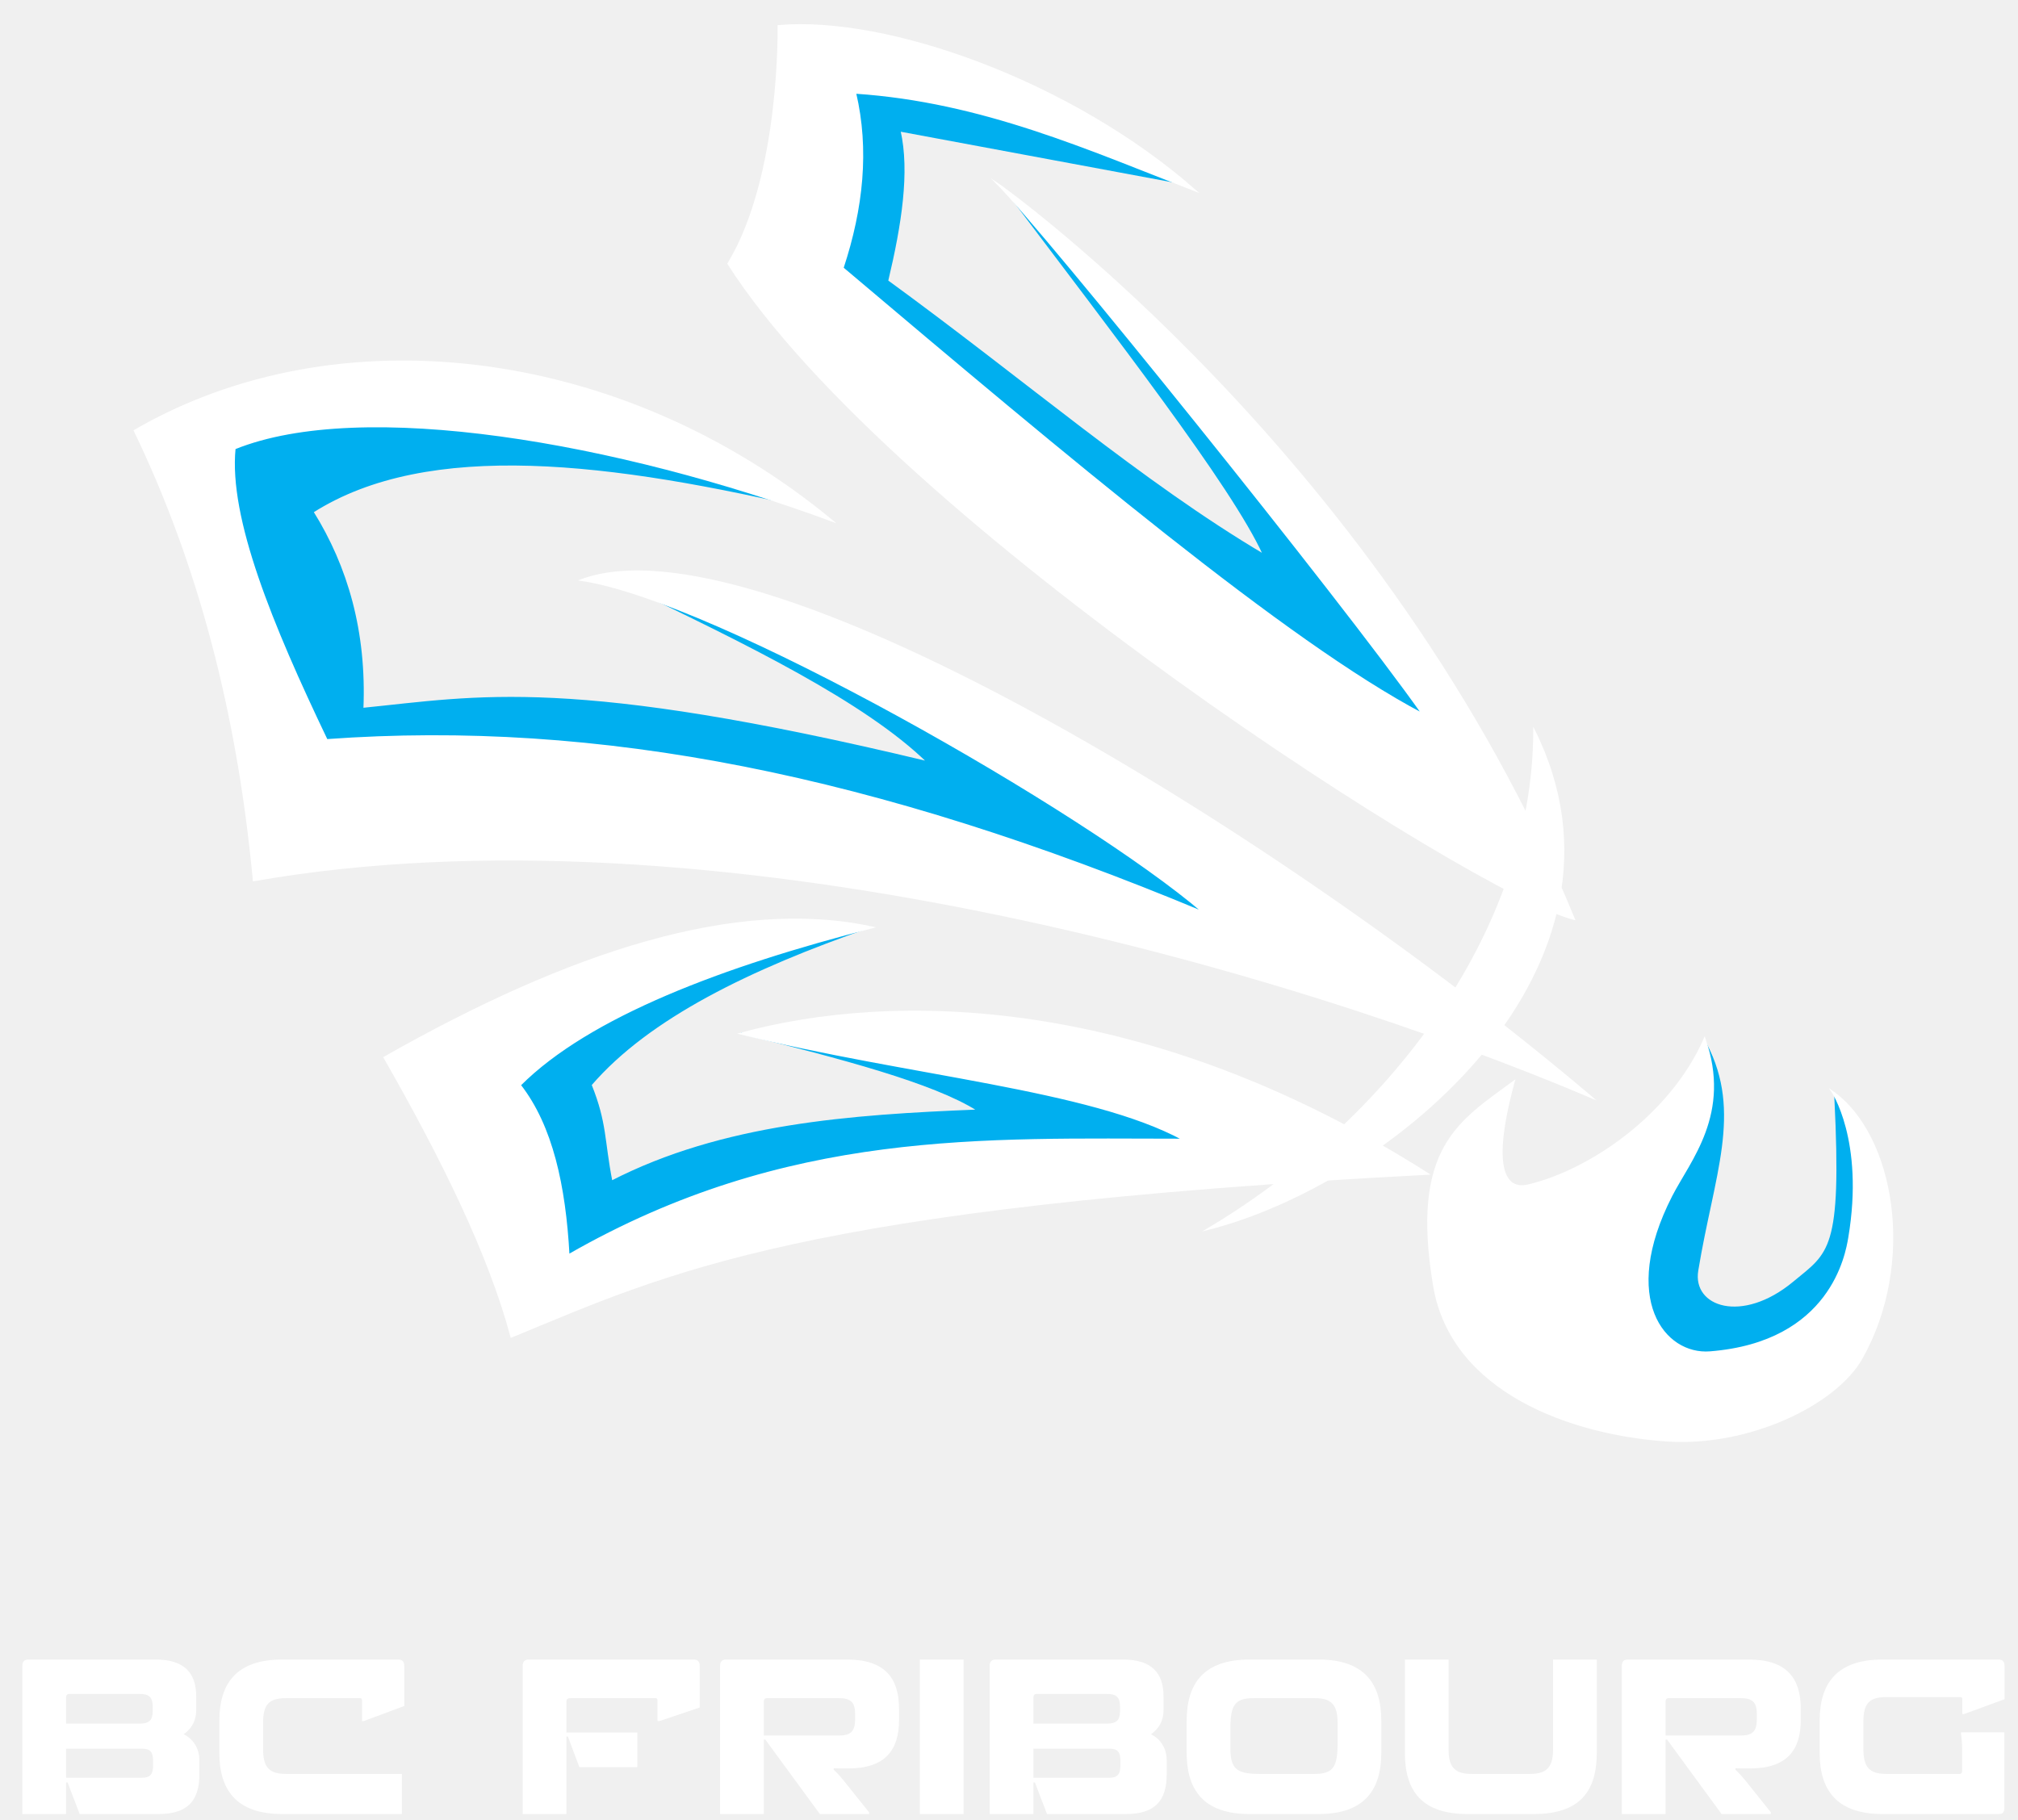
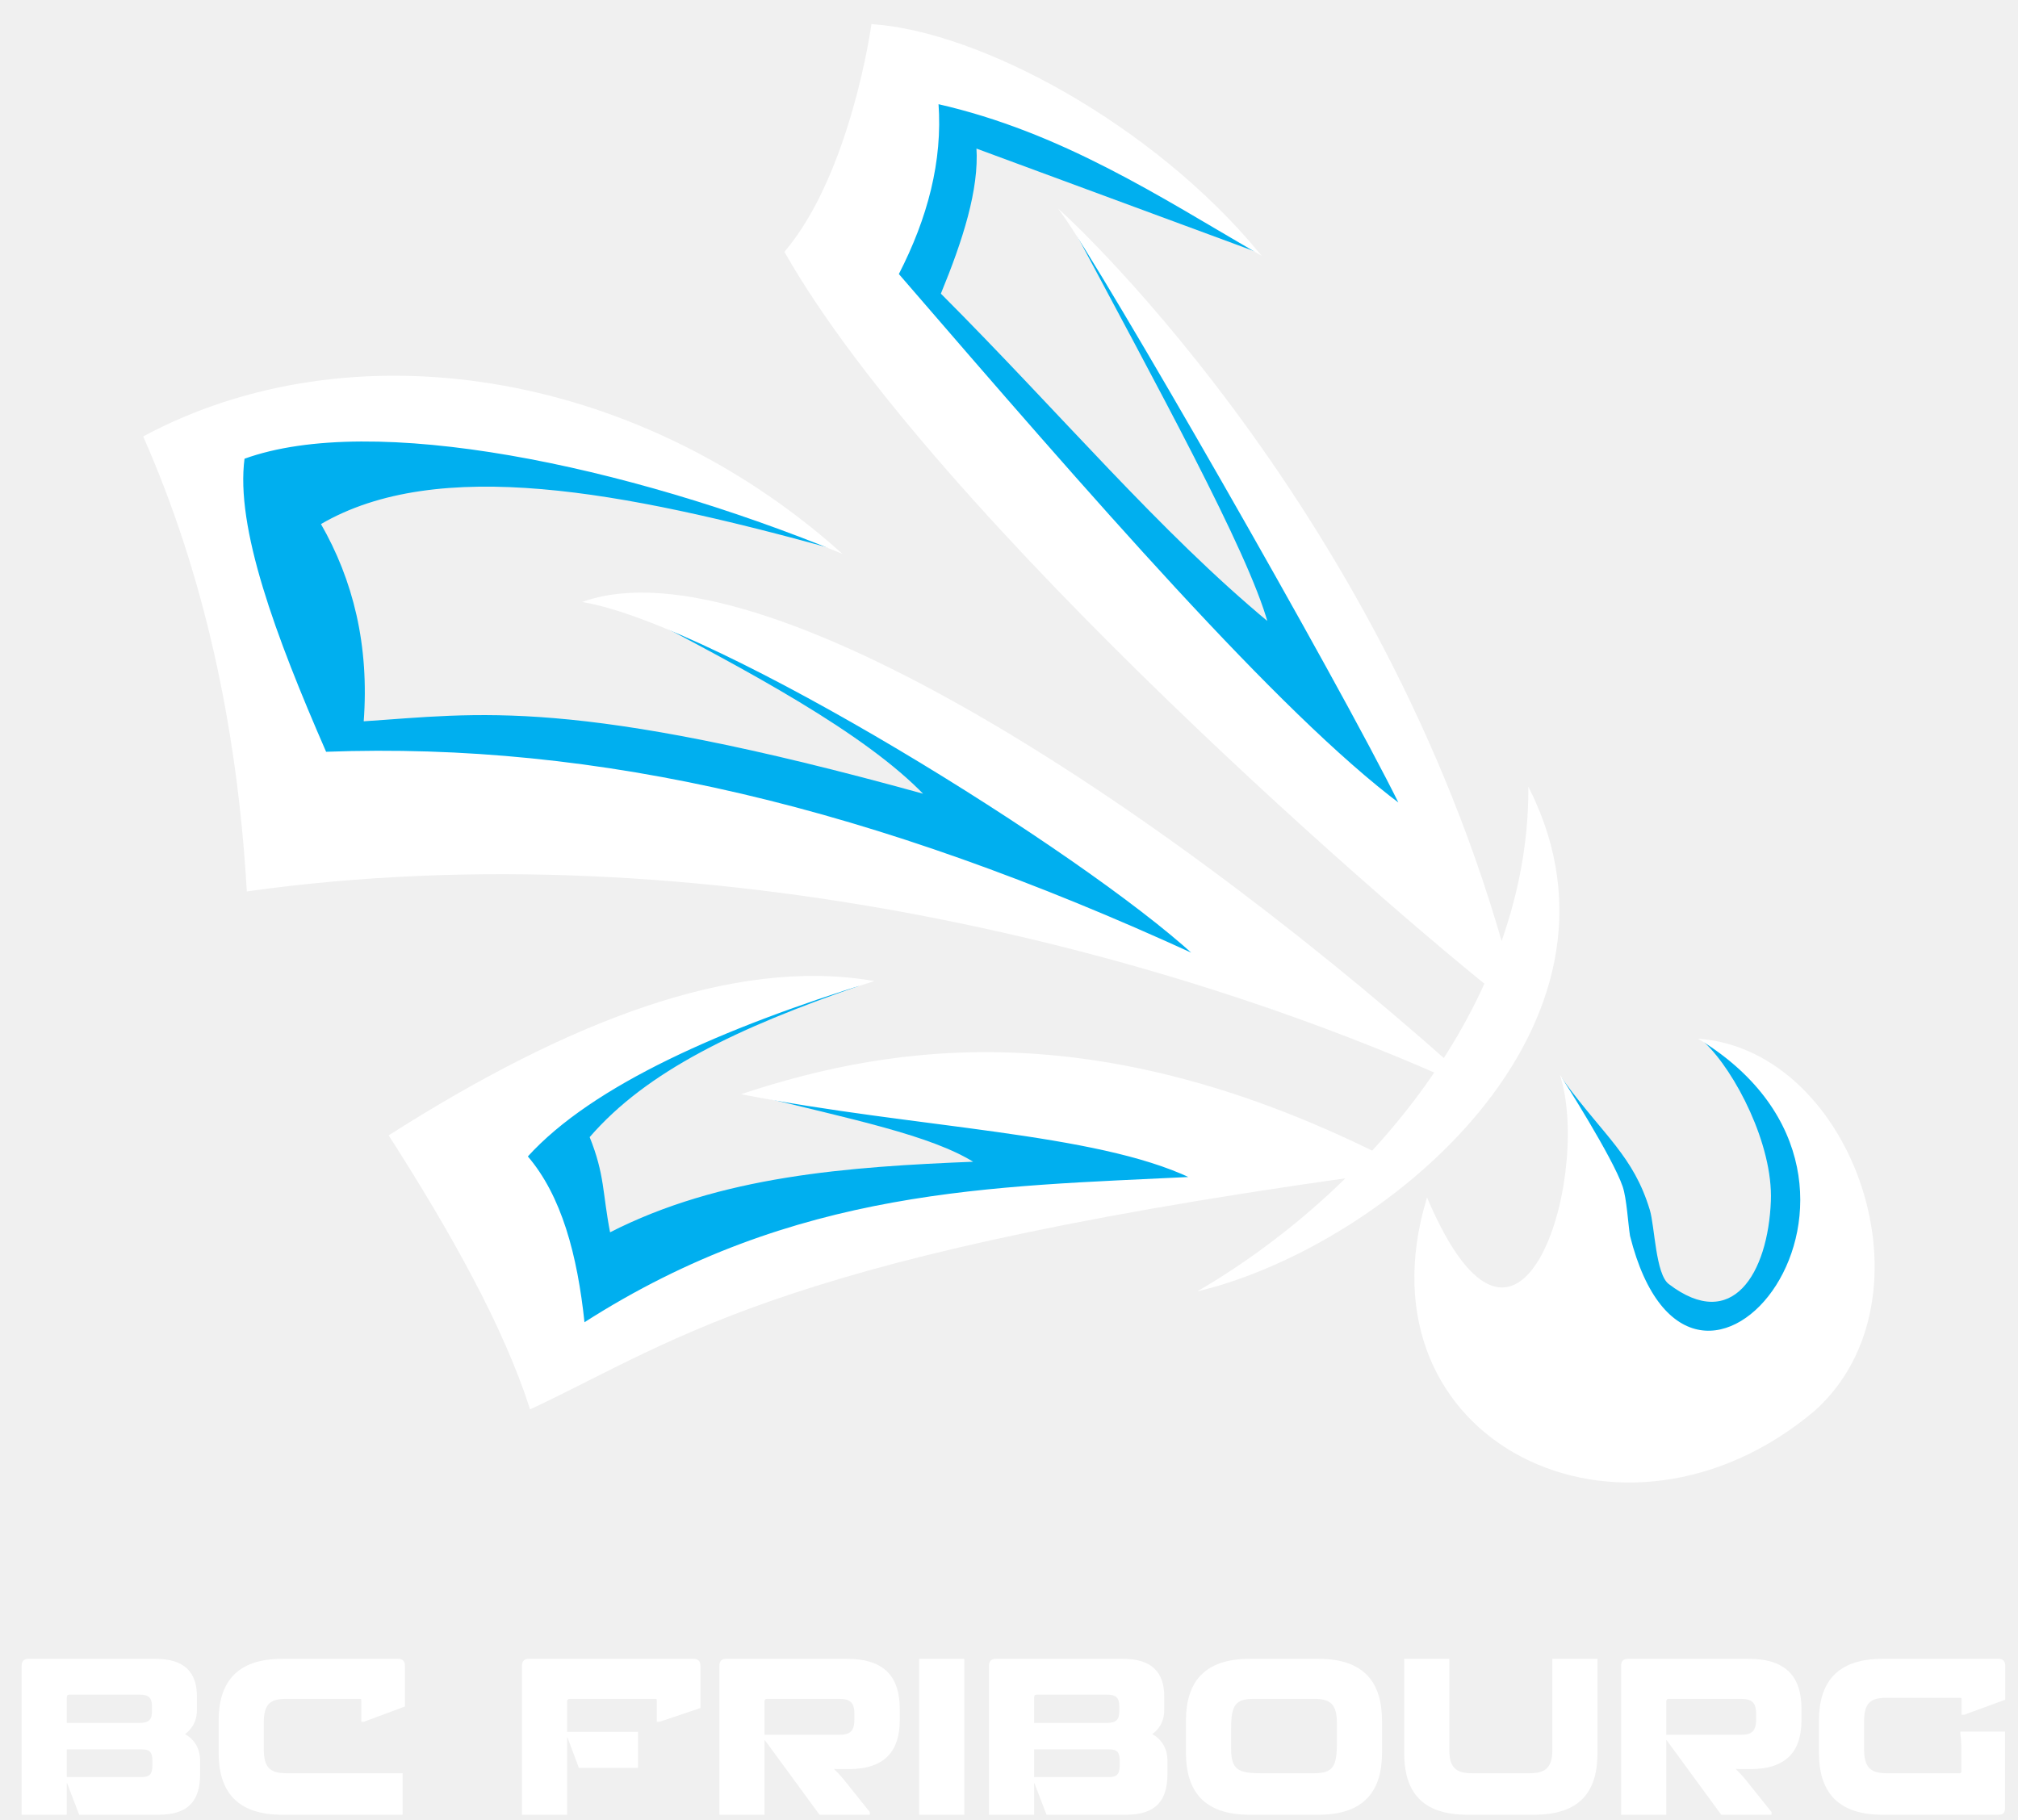
- <svg xmlns="http://www.w3.org/2000/svg" version="1.1" x="0px" y="0px" width="1426px" height="1286px" viewBox="0 0 1426 1286" style="enable-background:new 0 0 1426 1286;" xml:space="preserve">
+ <svg xmlns="http://www.w3.org/2000/svg" version="1.1" id="V3_White_1_" x="0px" y="0px" width="1426px" height="1286px" viewBox="0 0 1426 1286" style="enable-background:new 0 0 1426 1286;" xml:space="preserve">
  <style type="text/css">
- 	.st0{display:none;}
- 	.st1{display:inline;fill:#FFFFFF;stroke:#000000;stroke-miterlimit:10;}
+ 	.st0{fill:none;}
+ 	.st1{fill:#FFFFFF;stroke:#FFFFFF;stroke-miterlimit:10;}
	.st2{fill:#00AFEF;stroke:#00AFEF;stroke-miterlimit:10;}
	.st3{fill:#FFFFFF;stroke:#FFFFFF;stroke-linecap:round;stroke-miterlimit:10;}
- 	.st4{fill:#FFFFFF;stroke:#FFFFFF;stroke-miterlimit:10;}
- 	.st5{fill:none;}
- 	.st6{fill:#FFFFFF;}
</style>
-   <g id="Layer_4" class="st0">
-     <polyline class="st1" points="-284.32,-339.41 -283.83,1659.74 1716,1660 1716,-340  " />
+   <g>
+     <rect x="-13.55" y="1152.44" class="st0" width="1459.1" height="150" />
+     <path class="st1" d="M46.7,1259.69v22.35H15.8v-104.7c0-3,1.35-4.5,4.35-4.5h89.7c20.4,0,28.8,9.45,28.8,26.1v9.6   c0,8.7-4.35,13.95-8.85,17.1c6.3,3.15,11.1,9.45,11.1,18.6v9.6c0,18.3-7.8,28.2-28.95,28.2H56.3l-8.55-22.35H46.7z M49.25,1197.14   c-1.8,0-2.55,0.9-2.55,2.55v18.45h51.9c6.75,0,9.3-2.4,9.3-8.7v-3.3c0-6.6-2.55-9-9.3-9H49.25z M46.7,1235.84v20.55h53.7   c5.4,0,7.8-2.25,7.8-8.7v-3.15c0-6.45-2.1-8.7-7.8-8.7H46.7z" />
+     <path class="st1" d="M257,1216.34h-1.2v-14.7c0-1.05-0.45-1.5-1.35-1.5h-52.2c-12,0-16.35,4.2-16.35,17.55v18.3   c0,13.05,4.2,17.7,16.35,17.7H284v28.35h-84.45c-32.55,0-44.55-16.95-44.55-43.35v-22.5c0-26.4,12-43.35,44.55-43.35h81.75   c3,0,4.35,1.5,4.35,4.5v28.35L257,1216.34z" />
+     <path class="st1" d="M401.3,1227.29h-1.05v54.75h-30.9v-104.7c0-3,1.35-4.5,4.35-4.5h116.4c3,0,4.35,1.5,4.35,4.5v29.4l-28.5,9.6   h-1.35v-14.55c0-1.2-0.45-1.65-1.35-1.65H403.1c-2.1,0-2.85,0.75-2.85,2.7v21.6h50.1v24.45H409.4L401.3,1227.29z" />
+     <path class="st1" d="M539.75,1229.39v52.65h-30.9v-104.7c0-3,1.35-4.5,4.2-4.5h85.35c27.15,0,36.9,13.35,36.9,34.95v7.8   c0,21.15-9.75,34.2-35.7,34.2h-3.15c-3,0-5.25,0-7.35-0.15v1.05c2.55,2.4,5.25,5.4,7.65,8.4l17.4,21.75v1.2h-34.8l-38.55-52.65   H539.75z M541.85,1200.14c-1.2,0-2.1,0.75-2.1,2.55v23.85h53.1c8.1,0,11.4-2.7,11.4-11.55v-3.75c0-8.4-3.3-11.1-11.4-11.1H541.85z" />
+     <path class="st1" d="M650,1282.04v-109.2h30.9v109.2H650z" />
+     <path class="st1" d="M730.25,1259.69v22.35h-30.9v-104.7c0-3,1.35-4.5,4.35-4.5h89.7c20.4,0,28.8,9.45,28.8,26.1v9.6   c0,8.7-4.35,13.95-8.85,17.1c6.3,3.15,11.1,9.45,11.1,18.6v9.6c0,18.3-7.8,28.2-28.95,28.2h-55.65l-8.55-22.35H730.25z    M732.8,1197.14c-1.8,0-2.55,0.9-2.55,2.55v18.45h51.9c6.75,0,9.3-2.4,9.3-8.7v-3.3c0-6.6-2.55-9-9.3-9H732.8z M730.25,1235.84   v20.55h53.7c5.4,0,7.8-2.25,7.8-8.7v-3.15c0-6.45-2.1-8.7-7.8-8.7H730.25z" />
+     <path class="st1" d="M976.09,1238.69c0,26.4-12,43.35-44.4,43.35h-48.6c-32.55,0-44.55-16.95-44.55-43.35v-22.5   c0-26.4,12-43.35,44.55-43.35h48.6c32.4,0,44.4,16.95,44.4,43.35V1238.69z M890.45,1253.69h38.4c13.35,0,16.35-5.1,16.35-21.6   v-14.4c0-13.35-4.65-17.55-16.35-17.55H885.8c-13.35,0-16.35,5.1-16.35,21.45v14.4C869.45,1250.99,875,1253.69,890.45,1253.69z" />
+     <path class="st1" d="M992.75,1172.84h30.9v64.05c0,12.3,4.8,16.8,16.2,16.8h41.25c11.55,0,16.35-4.5,16.35-17.1v-63.75h30.9v65.85   c0,27.15-11.85,43.35-44.55,43.35h-46.65c-32.4,0-44.4-16.2-44.4-43.35V1172.84z" />
+     <path class="st1" d="M1176.95,1229.39v52.65h-30.9v-104.7c0-3,1.35-4.5,4.2-4.5h85.35c27.15,0,36.9,13.35,36.9,34.95v7.8   c0,21.15-9.75,34.2-35.7,34.2h-3.15c-3,0-5.25,0-7.35-0.15v1.05c2.55,2.4,5.25,5.4,7.65,8.4l17.4,21.75v1.2h-34.8l-38.55-52.65   H1176.95z M1179.05,1200.14c-1.2,0-2.1,0.75-2.1,2.55v23.85h53.1c8.1,0,11.4-2.7,11.4-11.55v-3.75c0-8.4-3.3-11.1-11.4-11.1   H1179.05z" />
+     <path class="st1" d="M1386.49,1235.24c0-3.15-0.3-7.05-0.75-9.6v-1.35h30.6v53.55c0,2.7-1.05,4.2-3.75,4.2h-82.2   c-32.55,0-44.55-16.95-44.55-43.35v-22.5c0-26.4,12-43.35,44.55-43.35h81.75c3,0,4.35,1.5,4.35,4.5v23.55l-28.65,10.5h-1.2v-10.5   c0-1.05-0.45-1.5-1.35-1.5h-52.2c-11.85,0-16.35,4.05-16.35,17.4v19.2c0,13.2,4.5,17.7,16.35,17.7h51.75c1.05,0,1.65-0.75,1.65-1.8   V1235.24z" />
  </g>
-   <g id="V3_white">
-     <path class="st2" d="M1205.65,737.93c25.26,48.53,5,92.49-6.09,160.03c-4.27,25.99,31.36,38.63,68,8.17   c25.02-20.8,34.52-21.46,29.21-129.63C1455.4,1027.56,1014.72,1085.17,1205.65,737.93z" />
-     <path class="st2" d="M614.62,655.16c-84.71,29.39-156.23,64.19-197.03,111.56c10.91,27.18,8.94,38.97,14.63,68.11   c78.58-40.27,168.65-46.58,258.58-50.19c-31.14-19.73-96.78-36.95-167.01-54.41l317.92,52.83l6.18,33.06   c-2.19-8.48-464.26,84.29-466.61,96.93c-0.99,5.35-37.43-158.47-37.43-158.47C399.17,687.71,508.74,673.21,614.62,655.16z" />
-     <path class="st2" d="M577.5,360.4c-146.15-34.62-274.84-50.34-356.4,1.39c24.23,38.9,37.44,84.59,35.21,138.96   c81.43-8.14,146.19-22.98,399.01,37.7c-43.92-42.76-127.81-83.89-213.92-124.93c112.67,32.47,229.5,68.85,491.1,241.7L907.37,681   l-210.75-66.91l-396.42-46.96l-115.94-54.84l-48.98-209.31l213.29-28.55L577.5,360.4z" />
-     <path class="st2" d="M836.6,129.84L635.88,92.47c6.54,28.8,0.77,66.12-8.73,106.03c97.58,71.04,178.92,141.98,265.71,193.45   c-22.11-48.6-104.86-154.88-181.56-256.69l320.25,374.31l-23.3,48.58L596.28,239.63l-14.56-126.77l15.41-71.27l129.81,34.04   L836.6,129.84z" />
-   </g>
-   <g id="V3_White">
-     <path class="st3" d="M1004.92,504.35c-95.69-50.49-251.01-181.22-409.29-314.97c13.97-42.4,18.2-83.75,8.86-123.65   c89.61,5.97,164.74,39.87,240.55,69.21c-87.9-77.49-218.43-123.58-295.08-116.7c0,0,2.21,105.98-35.46,168.12   c116.65,182.71,529.22,446.48,597.97,463.32c-132.53-323.4-402.86-516.93-408.54-520.66   C737.76,162.83,947.76,423.38,1004.92,504.35z" />
-     <path class="st4" d="M588.44,368.31C438.56,244.22,237.56,221.43,94.97,304.33c45.17,93.47,73.15,199.53,84.21,318   c321.12-56.37,728.63,61.21,946.19,153.63C900.14,585.08,533.95,363.18,410.39,409.99c95.47,13.89,356.9,163.71,439.57,234.57   c-231.72-96.64-426.44-135.63-619-121.71c-38.83-81.14-69.86-156.59-65-205.83C255.67,280.77,436.13,312.04,588.44,368.31z" />
-     <path class="st4" d="M616.91,655.41c-96.72-21.03-214.74,17.62-345.46,91.91c40.71,71.2,74.09,138.76,89.8,197.56   c110.36-45.45,203.06-92.08,648.14-115.15c-200.71-127.62-379.41-128.57-486.5-99.25c120.27,29.71,246.73,39.04,312.84,74.77   c-140.14,0-279.37-6.97-433.81,81.54c-2.66-48.6-11.75-90.88-34.33-119.91C416.14,718.31,510.97,682.41,616.91,655.41z" />
-     <path class="st4" d="M1083.97,515.72c0,144.4-105.22,278.6-231.27,353.28C983.93,835.94,1167.26,682.52,1083.97,515.72z" />
-     <g id="Layer_1">
-       <path class="st3" d="M1069.97,764.07c-38.71,28.6-73,46.79-56.83,144.36c12.58,75.9,98.26,105.33,164.76,109.82    c58.01,3.92,119.37-25.7,137.72-58.27c38.07-67.57,23.03-158.18-21.23-188.94v0c0,0,23.79,34.56,12.16,103.74    c-1.95,11.63-12.61,73.98-98.19,80.76c-32.33,2.56-64.48-37.37-27.22-110.34c12.94-25.34,42.27-58.11,23.41-111.39    c-23.76,54.43-80.98,93.35-124.35,103.69C1072.38,839.38,1048.69,842.08,1069.97,764.07z" />
-     </g>
-   </g>
-   <g id="V3_White_1_">
-     <g>
-       <rect x="-13.55" y="1152.44" class="st5" width="1459.1" height="150" />
-       <path class="st6" d="M46.7,1259.69v22.35H15.8v-104.7c0-3,1.35-4.5,4.35-4.5h89.7c20.4,0,28.8,9.45,28.8,26.1v9.6    c0,8.7-4.35,13.95-8.85,17.1c6.3,3.15,11.1,9.45,11.1,18.6v9.6c0,18.3-7.8,28.2-28.95,28.2H56.3l-8.55-22.35H46.7z M49.25,1197.14    c-1.8,0-2.55,0.9-2.55,2.55v18.45h51.9c6.75,0,9.3-2.4,9.3-8.7v-3.3c0-6.6-2.55-9-9.3-9H49.25z M46.7,1235.84v20.55h53.7    c5.4,0,7.8-2.25,7.8-8.7v-3.15c0-6.45-2.1-8.7-7.8-8.7H46.7z" />
-       <path class="st6" d="M257,1216.34h-1.2v-14.7c0-1.05-0.45-1.5-1.35-1.5h-52.2c-12,0-16.35,4.2-16.35,17.55v18.3    c0,13.05,4.2,17.7,16.35,17.7H284v28.35h-84.45c-32.55,0-44.55-16.95-44.55-43.35v-22.5c0-26.4,12-43.35,44.55-43.35h81.75    c3,0,4.35,1.5,4.35,4.5v28.35L257,1216.34z" />
-       <path class="st6" d="M401.3,1227.29h-1.05v54.75h-30.9v-104.7c0-3,1.35-4.5,4.35-4.5h116.4c3,0,4.35,1.5,4.35,4.5v29.4l-28.5,9.6    h-1.35v-14.55c0-1.2-0.45-1.65-1.35-1.65H403.1c-2.1,0-2.85,0.75-2.85,2.7v21.6h50.1v24.45H409.4L401.3,1227.29z" />
-       <path class="st6" d="M539.75,1229.39v52.65h-30.9v-104.7c0-3,1.35-4.5,4.2-4.5h85.35c27.15,0,36.9,13.35,36.9,34.95v7.8    c0,21.15-9.75,34.2-35.7,34.2h-3.15c-3,0-5.25,0-7.35-0.15v1.05c2.55,2.4,5.25,5.4,7.65,8.4l17.4,21.75v1.2h-34.8l-38.55-52.65    H539.75z M541.85,1200.14c-1.2,0-2.1,0.75-2.1,2.55v23.85h53.1c8.1,0,11.4-2.7,11.4-11.55v-3.75c0-8.4-3.3-11.1-11.4-11.1H541.85z    " />
-       <path class="st6" d="M650,1282.04v-109.2h30.9v109.2H650z" />
-       <path class="st6" d="M730.25,1259.69v22.35h-30.9v-104.7c0-3,1.35-4.5,4.35-4.5h89.7c20.4,0,28.8,9.45,28.8,26.1v9.6    c0,8.7-4.35,13.95-8.85,17.1c6.3,3.15,11.1,9.45,11.1,18.6v9.6c0,18.3-7.8,28.2-28.95,28.2h-55.65l-8.55-22.35H730.25z     M732.8,1197.14c-1.8,0-2.55,0.9-2.55,2.55v18.45h51.9c6.75,0,9.3-2.4,9.3-8.7v-3.3c0-6.6-2.55-9-9.3-9H732.8z M730.25,1235.84    v20.55h53.7c5.4,0,7.8-2.25,7.8-8.7v-3.15c0-6.45-2.1-8.7-7.8-8.7H730.25z" />
-       <path class="st6" d="M976.09,1238.69c0,26.4-12,43.35-44.4,43.35h-48.6c-32.55,0-44.55-16.95-44.55-43.35v-22.5    c0-26.4,12-43.35,44.55-43.35h48.6c32.4,0,44.4,16.95,44.4,43.35V1238.69z M890.45,1253.69h38.4c13.35,0,16.35-5.1,16.35-21.6    v-14.4c0-13.35-4.65-17.55-16.35-17.55H885.8c-13.35,0-16.35,5.1-16.35,21.45v14.4C869.45,1250.99,875,1253.69,890.45,1253.69z" />
-       <path class="st6" d="M992.75,1172.84h30.9v64.05c0,12.3,4.8,16.8,16.2,16.8h41.25c11.55,0,16.35-4.5,16.35-17.1v-63.75h30.9v65.85    c0,27.15-11.85,43.35-44.55,43.35h-46.65c-32.4,0-44.4-16.2-44.4-43.35V1172.84z" />
-       <path class="st6" d="M1176.95,1229.39v52.65h-30.9v-104.7c0-3,1.35-4.5,4.2-4.5h85.35c27.15,0,36.9,13.35,36.9,34.95v7.8    c0,21.15-9.75,34.2-35.7,34.2h-3.15c-3,0-5.25,0-7.35-0.15v1.05c2.55,2.4,5.25,5.4,7.65,8.4l17.4,21.75v1.2h-34.8l-38.55-52.65    H1176.95z M1179.05,1200.14c-1.2,0-2.1,0.75-2.1,2.55v23.85h53.1c8.1,0,11.4-2.7,11.4-11.55v-3.75c0-8.4-3.3-11.1-11.4-11.1    H1179.05z" />
-       <path class="st6" d="M1386.49,1235.24c0-3.15-0.3-7.05-0.75-9.6v-1.35h30.6v53.55c0,2.7-1.05,4.2-3.75,4.2h-82.2    c-32.55,0-44.55-16.95-44.55-43.35v-22.5c0-26.4,12-43.35,44.55-43.35h81.75c3,0,4.35,1.5,4.35,4.5v23.55l-28.65,10.5h-1.2v-10.5    c0-1.05-0.45-1.5-1.35-1.5h-52.2c-11.85,0-16.35,4.05-16.35,17.4v19.2c0,13.2,4.5,17.7,16.35,17.7h51.75    c1.05,0,1.65-0.75,1.65-1.8V1235.24z" />
-     </g>
-   </g>
+   <path class="st2" d="M1104.51,764.06c29.01,39.48,49.36,53.34,60.82,91.14c3.54,11.66,4.03,45.37,13.51,52.62  c45.59,34.89,71.04-7.77,73.03-59.04c1.56-40.13-25.4-91.78-46.7-112.06c16.58,6.37,29.15,14.1,40.15,22.56  c24.4,18.76,38.07,41.08,40.97,69.55c12.01,117.74-115.49,238.07-163.34-19.09C1118.04,794.02,1107.56,777.53,1104.51,764.06z" />
+   <path class="st2" d="M606.58,696.38c-84.71,29.39-149.67,59.78-190.47,107.16c10.91,27.18,8.94,38.97,14.63,68.11  c78.58-40.27,168.65-46.58,258.58-50.19c-31.14-19.73-87.78-30.95-158.01-48.41l308.92,46.83l6.18,28.06  c-2.19-8.48-464.26,89.29-466.61,101.93c-0.99,5.35-37.43-158.47-37.43-158.47C397.68,724.53,500.69,714.44,606.58,696.38z" />
+   <path class="st2" d="M585.89,386.64c-144.86-39.7-276.45-65.3-359.76-16.45c22.86,39.72,34.47,85.84,30.34,140.11  c81.66-5.3,146.9-17.87,397.45,51.61c-42.4-44.27-124.8-88.3-209.43-132.32c111.47,36.38,226.95,76.82,482.36,258.69l-26.02,24.89  l-208.29-74.22l-394.54-60.77l-113.96-58.85l-41.64-210.89l214.15-21.09L585.89,386.64z" />
+   <path class="st2" d="M885.63,176.73l-196.15-72.45c1.95,29.47-9.58,65.43-25.21,103.36c85.26,85.43,154.5,168.22,232.18,232.64  c-14.24-51.47-79.35-169.38-139.17-281.93l257.76,419.8l-30.61,44.34L627.35,243.43l5.45-127.48l26.37-67.98l122.89,53.93  L885.63,176.73z" />
+   <path class="st1" d="M1103.77,762.74c0,0,35.43,55.43,42.41,76.04c2.81,8.31,3.79,26.06,5.16,34.72  c44.18,175.8,216.54-35.75,50.62-138.76c107.97,9.76,167.43,182.77,80.39,261.64c-135.75,114.99-324.91,21.99-273.88-148.65  C1073.95,1000.32,1124.21,835.42,1103.77,762.74z" />
+   <path class="st3" d="M989.55,568.86c-86.61-64.84-219.57-218.25-354.98-375.12c20.43-39.69,31.08-79.87,28.1-120.74  c87.57,19.92,156.47,65.15,226.76,105.99C814.74,88.7,693.02,22.76,616.23,17.56c0,0-14.4,105.02-61.32,160.5  c106.6,187.36,442.83,478.71,518.47,535.77c-80.31-340.15-317.38-558.2-322.4-562.77C779.1,189.76,945.75,479.95,989.55,568.86z" />
+   <path class="st1" d="M592.76,389.83C447.3,260.6,247.21,230.8,101.82,308.67c41.88,94.99,66.14,201.96,73.06,320.75  c322.9-45.13,658.41,43.39,872.62,143.35C829.07,574.14,538.48,382.81,413.36,425.28c94.93,17.21,350.97,176.07,431.12,249.77  C616.27,570.38,423.03,524.62,230.11,531.81c-35.97-82.44-64.35-158.93-57.78-207.98C263.24,290.73,442.5,328.29,592.76,389.83z" />
+   <path class="st1" d="M615.78,693.51c-97.65-16.18-213.59,28.32-340.44,109.04c44.21,69.08,80.92,134.89,99.55,192.83  c107.96-50.9,178.5-110.32,619.32-169.12c-212.63-112.3-363.09-87.71-468.59-53.09c121.6,23.67,248.38,26.67,316.19,59.06  c-139.97,7-279.37,6.98-429.2,103.09c-5.08-48.41-16.27-90.18-40.28-118.04C418.4,766.35,511.33,725.77,615.78,693.51z" />
+   <path class="st1" d="M1080.49,558.11c0,144.4-105.22,278.6-231.27,353.28C980.44,878.33,1163.77,724.91,1080.49,558.11z" />
</svg>
